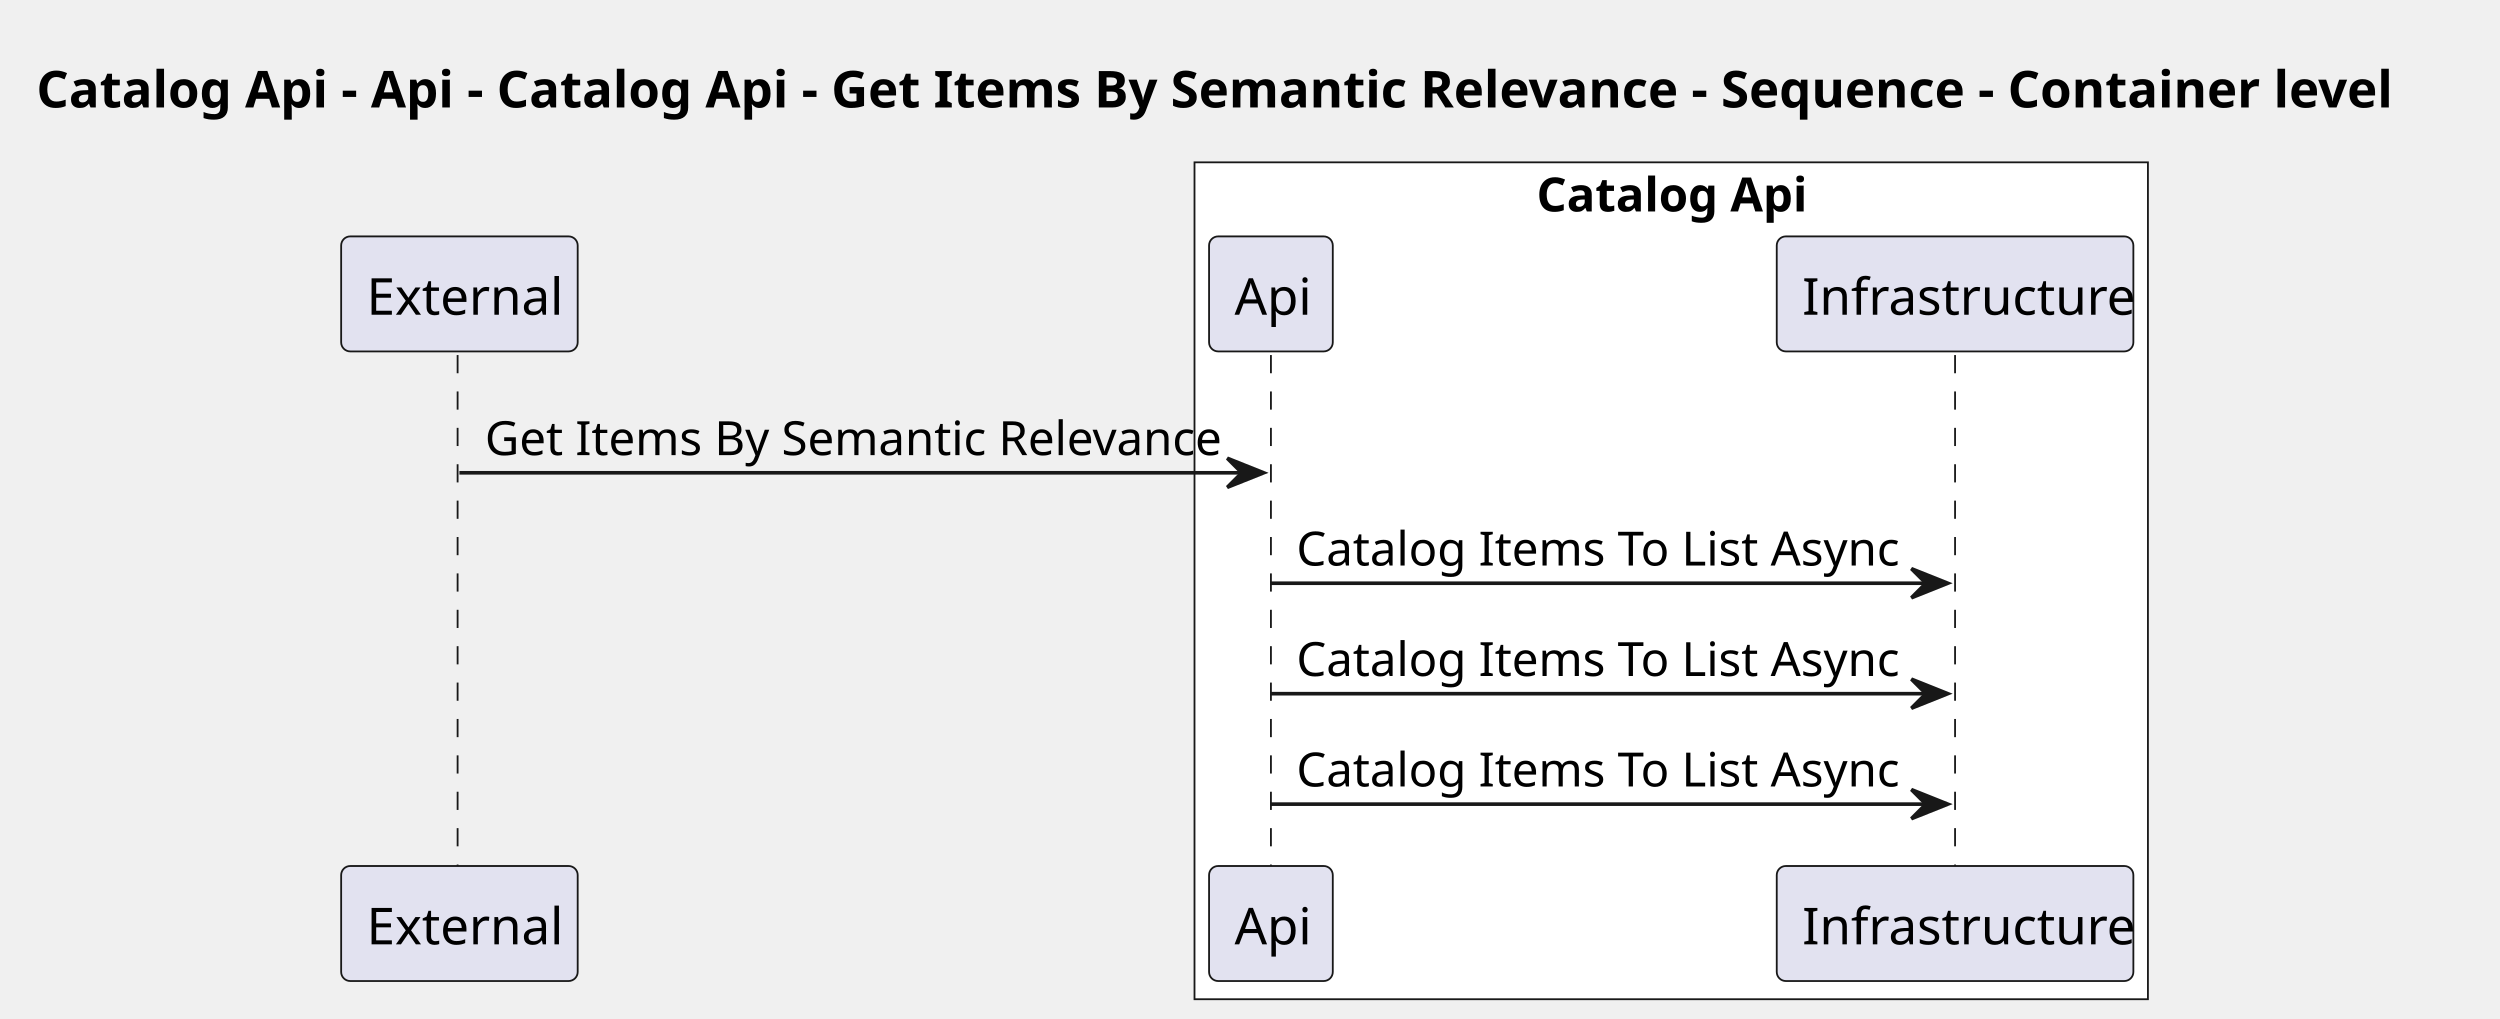
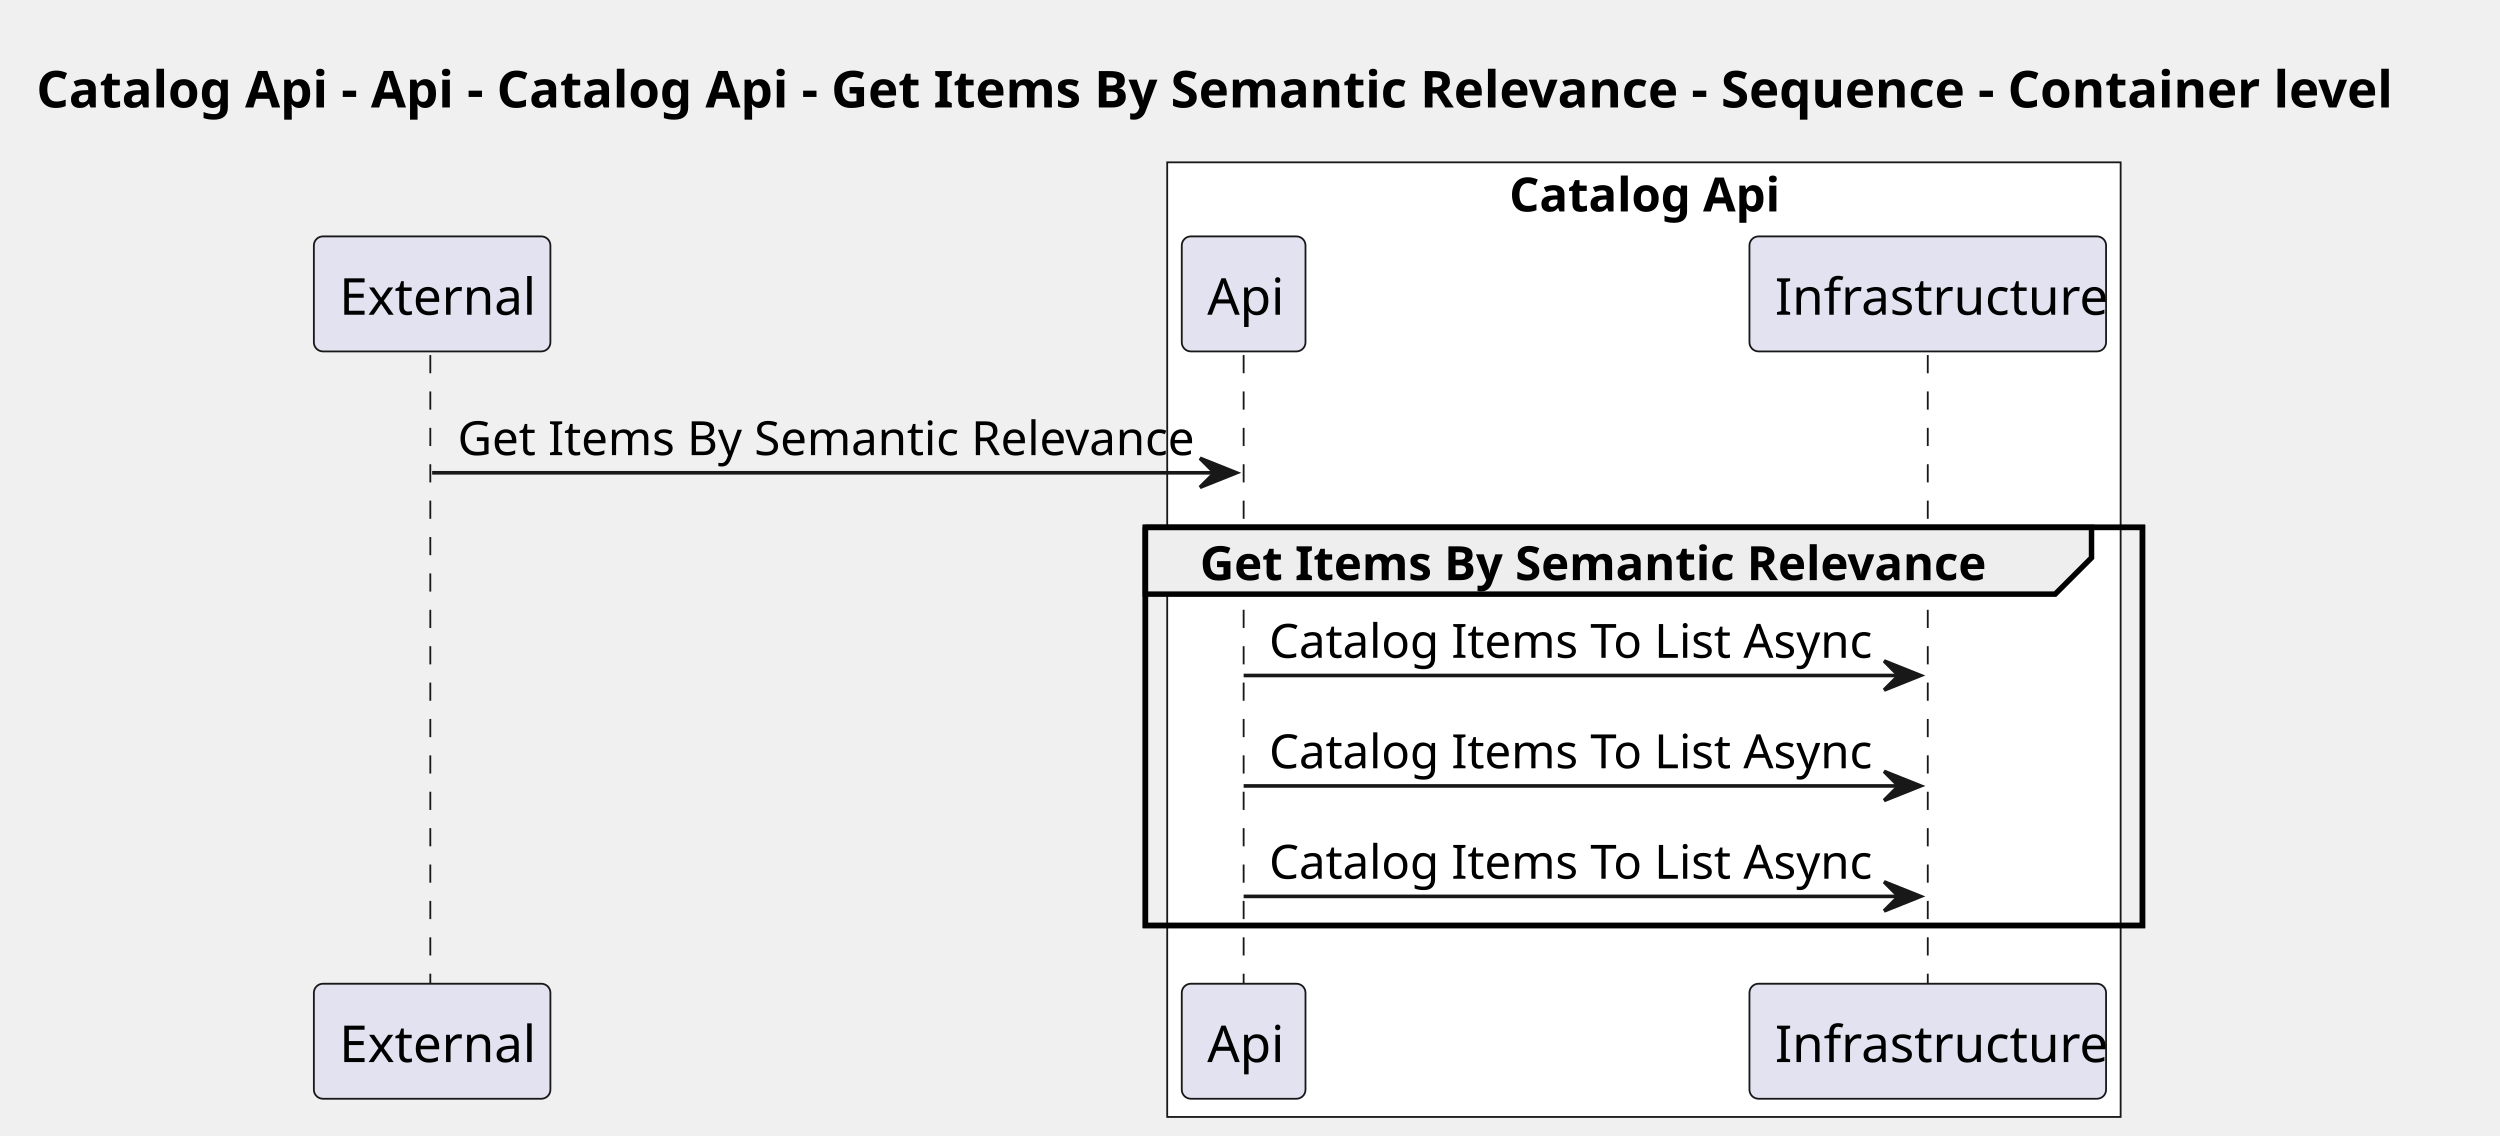
- <svg xmlns="http://www.w3.org/2000/svg" contentStyleType="text/css" height="280px" preserveAspectRatio="none" style="width:687px;height:280px;background:#FFFFFF;" version="1.1" viewBox="0 0 687 280" width="687px" zoomAndPan="magnify">
+ <svg xmlns="http://www.w3.org/2000/svg" contentStyleType="text/css" height="312px" preserveAspectRatio="none" style="width:687px;height:312px;background:#FFFFFF;" version="1.1" viewBox="0 0 687 312" width="687px" zoomAndPan="magnify">
  <defs />
  <g>
    <text fill="#000000" font-family="sans-serif" font-size="14" font-weight="bold" lengthAdjust="spacing" textLength="659" x="10" y="29.533">Catalog Api - Api - Catalog Api - Get Items By Semantic Relevance - Sequence - Container level</text>
-     <rect fill="#FFFFFF" height="229.977" style="stroke:#181818;stroke-width:0.5;" width="262" x="328.25" y="44.609" />
-     <text fill="#000000" font-family="sans-serif" font-size="13" font-weight="bold" lengthAdjust="spacing" textLength="74" x="422.25" y="58.105">Catalog Api</text>
-     <line style="stroke:#181818;stroke-width:0.5;stroke-dasharray:5.0,5.0;" x1="125.75" x2="125.75" y1="97.57" y2="238.977" />
-     <line style="stroke:#181818;stroke-width:0.5;stroke-dasharray:5.0,5.0;" x1="349.25" x2="349.25" y1="97.57" y2="238.977" />
-     <line style="stroke:#181818;stroke-width:0.5;stroke-dasharray:5.0,5.0;" x1="537.25" x2="537.25" y1="97.57" y2="238.977" />
-     <rect fill="#E2E2F0" height="31.609" rx="2.5" ry="2.5" style="stroke:#181818;stroke-width:0.5;" width="65" x="93.75" y="64.961" />
-     <text fill="#000000" font-family="sans-serif" font-size="14" lengthAdjust="spacing" textLength="51" x="100.75" y="86.494">External</text>
-     <rect fill="#E2E2F0" height="31.609" rx="2.5" ry="2.5" style="stroke:#181818;stroke-width:0.5;" width="65" x="93.75" y="237.977" />
-     <text fill="#000000" font-family="sans-serif" font-size="14" lengthAdjust="spacing" textLength="51" x="100.75" y="259.51">External</text>
-     <rect fill="#E2E2F0" height="31.609" rx="2.5" ry="2.5" style="stroke:#181818;stroke-width:0.5;" width="34" x="332.25" y="64.961" />
-     <text fill="#000000" font-family="sans-serif" font-size="14" lengthAdjust="spacing" textLength="20" x="339.25" y="86.494">Api</text>
-     <rect fill="#E2E2F0" height="31.609" rx="2.5" ry="2.5" style="stroke:#181818;stroke-width:0.5;" width="34" x="332.25" y="237.977" />
-     <text fill="#000000" font-family="sans-serif" font-size="14" lengthAdjust="spacing" textLength="20" x="339.25" y="259.51">Api</text>
-     <rect fill="#E2E2F0" height="31.609" rx="2.5" ry="2.5" style="stroke:#181818;stroke-width:0.5;" width="98" x="488.25" y="64.961" />
-     <text fill="#000000" font-family="sans-serif" font-size="14" lengthAdjust="spacing" textLength="84" x="495.25" y="86.494">Infrastructure</text>
-     <rect fill="#E2E2F0" height="31.609" rx="2.5" ry="2.5" style="stroke:#181818;stroke-width:0.5;" width="98" x="488.25" y="237.977" />
-     <text fill="#000000" font-family="sans-serif" font-size="14" lengthAdjust="spacing" textLength="84" x="495.25" y="259.51">Infrastructure</text>
-     <polygon fill="#181818" points="337.25,125.922,347.25,129.922,337.25,133.922,341.25,129.922" style="stroke:#181818;stroke-width:1.0;" />
-     <line style="stroke:#181818;stroke-width:1.0;" x1="126.25" x2="343.25" y1="129.922" y2="129.922" />
-     <text fill="#000000" font-family="sans-serif" font-size="13" lengthAdjust="spacing" textLength="199" x="133.25" y="125.065">Get Items By Semantic Relevance</text>
-     <polygon fill="#181818" points="525.25,156.273,535.25,160.273,525.25,164.273,529.25,160.273" style="stroke:#181818;stroke-width:1.0;" />
-     <line style="stroke:#181818;stroke-width:1.0;" x1="349.25" x2="531.25" y1="160.273" y2="160.273" />
-     <text fill="#000000" font-family="sans-serif" font-size="13" lengthAdjust="spacing" textLength="164" x="356.25" y="155.417">Catalog Items To List Async</text>
-     <polygon fill="#181818" points="525.25,186.625,535.25,190.625,525.25,194.625,529.25,190.625" style="stroke:#181818;stroke-width:1.0;" />
-     <line style="stroke:#181818;stroke-width:1.0;" x1="349.25" x2="531.25" y1="190.625" y2="190.625" />
-     <text fill="#000000" font-family="sans-serif" font-size="13" lengthAdjust="spacing" textLength="164" x="356.25" y="185.769">Catalog Items To List Async</text>
-     <polygon fill="#181818" points="525.25,216.977,535.25,220.977,525.25,224.977,529.25,220.977" style="stroke:#181818;stroke-width:1.0;" />
-     <line style="stroke:#181818;stroke-width:1.0;" x1="349.25" x2="531.25" y1="220.977" y2="220.977" />
-     <text fill="#000000" font-family="sans-serif" font-size="13" lengthAdjust="spacing" textLength="164" x="356.25" y="216.12">Catalog Items To List Async</text>
+     <rect fill="#FFFFFF" height="262.328" style="stroke:#181818;stroke-width:0.5;" width="262" x="320.75" y="44.609" />
+     <text fill="#000000" font-family="sans-serif" font-size="13" font-weight="bold" lengthAdjust="spacing" textLength="74" x="414.75" y="58.105">Catalog Api</text>
+     <rect fill="none" height="109.406" style="stroke:#000000;stroke-width:1.5;" width="274" x="314.75" y="144.922" />
+     <line style="stroke:#181818;stroke-width:0.5;stroke-dasharray:5.0,5.0;" x1="118.25" x2="118.25" y1="97.57" y2="271.328" />
+     <line style="stroke:#181818;stroke-width:0.5;stroke-dasharray:5.0,5.0;" x1="341.75" x2="341.75" y1="97.57" y2="271.328" />
+     <line style="stroke:#181818;stroke-width:0.5;stroke-dasharray:5.0,5.0;" x1="529.75" x2="529.75" y1="97.57" y2="271.328" />
+     <rect fill="#E2E2F0" height="31.609" rx="2.5" ry="2.5" style="stroke:#181818;stroke-width:0.5;" width="65" x="86.25" y="64.961" />
+     <text fill="#000000" font-family="sans-serif" font-size="14" lengthAdjust="spacing" textLength="51" x="93.25" y="86.494">External</text>
+     <rect fill="#E2E2F0" height="31.609" rx="2.5" ry="2.5" style="stroke:#181818;stroke-width:0.5;" width="65" x="86.25" y="270.328" />
+     <text fill="#000000" font-family="sans-serif" font-size="14" lengthAdjust="spacing" textLength="51" x="93.25" y="291.861">External</text>
+     <rect fill="#E2E2F0" height="31.609" rx="2.5" ry="2.5" style="stroke:#181818;stroke-width:0.5;" width="34" x="324.75" y="64.961" />
+     <text fill="#000000" font-family="sans-serif" font-size="14" lengthAdjust="spacing" textLength="20" x="331.75" y="86.494">Api</text>
+     <rect fill="#E2E2F0" height="31.609" rx="2.5" ry="2.5" style="stroke:#181818;stroke-width:0.5;" width="34" x="324.75" y="270.328" />
+     <text fill="#000000" font-family="sans-serif" font-size="14" lengthAdjust="spacing" textLength="20" x="331.75" y="291.861">Api</text>
+     <rect fill="#E2E2F0" height="31.609" rx="2.5" ry="2.5" style="stroke:#181818;stroke-width:0.5;" width="98" x="480.75" y="64.961" />
+     <text fill="#000000" font-family="sans-serif" font-size="14" lengthAdjust="spacing" textLength="84" x="487.75" y="86.494">Infrastructure</text>
+     <rect fill="#E2E2F0" height="31.609" rx="2.5" ry="2.5" style="stroke:#181818;stroke-width:0.5;" width="98" x="480.75" y="270.328" />
+     <text fill="#000000" font-family="sans-serif" font-size="14" lengthAdjust="spacing" textLength="84" x="487.75" y="291.861">Infrastructure</text>
+     <polygon fill="#181818" points="329.75,125.922,339.75,129.922,329.75,133.922,333.75,129.922" style="stroke:#181818;stroke-width:1.0;" />
+     <line style="stroke:#181818;stroke-width:1.0;" x1="118.75" x2="335.75" y1="129.922" y2="129.922" />
+     <text fill="#000000" font-family="sans-serif" font-size="13" lengthAdjust="spacing" textLength="199" x="125.75" y="125.065">Get Items By Semantic Relevance</text>
+     <path d="M314.75,144.922 L574.75,144.922 L574.75,153.273 L564.75,163.273 L314.75,163.273 L314.75,144.922 " fill="#EEEEEE" style="stroke:#000000;stroke-width:1.5;" />
+     <rect fill="none" height="109.406" style="stroke:#000000;stroke-width:1.5;" width="274" x="314.75" y="144.922" />
+     <text fill="#000000" font-family="sans-serif" font-size="13" font-weight="bold" lengthAdjust="spacing" textLength="215" x="329.75" y="159.417">Get Items By Semantic Relevance</text>
+     <polygon fill="#181818" points="517.75,181.625,527.75,185.625,517.75,189.625,521.75,185.625" style="stroke:#181818;stroke-width:1.0;" />
+     <line style="stroke:#181818;stroke-width:1.0;" x1="341.75" x2="523.75" y1="185.625" y2="185.625" />
+     <text fill="#000000" font-family="sans-serif" font-size="13" lengthAdjust="spacing" textLength="164" x="348.75" y="180.769">Catalog Items To List Async</text>
+     <polygon fill="#181818" points="517.75,211.977,527.75,215.977,517.75,219.977,521.75,215.977" style="stroke:#181818;stroke-width:1.0;" />
+     <line style="stroke:#181818;stroke-width:1.0;" x1="341.75" x2="523.75" y1="215.977" y2="215.977" />
+     <text fill="#000000" font-family="sans-serif" font-size="13" lengthAdjust="spacing" textLength="164" x="348.75" y="211.12">Catalog Items To List Async</text>
+     <polygon fill="#181818" points="517.75,242.328,527.75,246.328,517.75,250.328,521.75,246.328" style="stroke:#181818;stroke-width:1.0;" />
+     <line style="stroke:#181818;stroke-width:1.0;" x1="341.75" x2="523.75" y1="246.328" y2="246.328" />
+     <text fill="#000000" font-family="sans-serif" font-size="13" lengthAdjust="spacing" textLength="164" x="348.75" y="241.472">Catalog Items To List Async</text>
  </g>
</svg>
